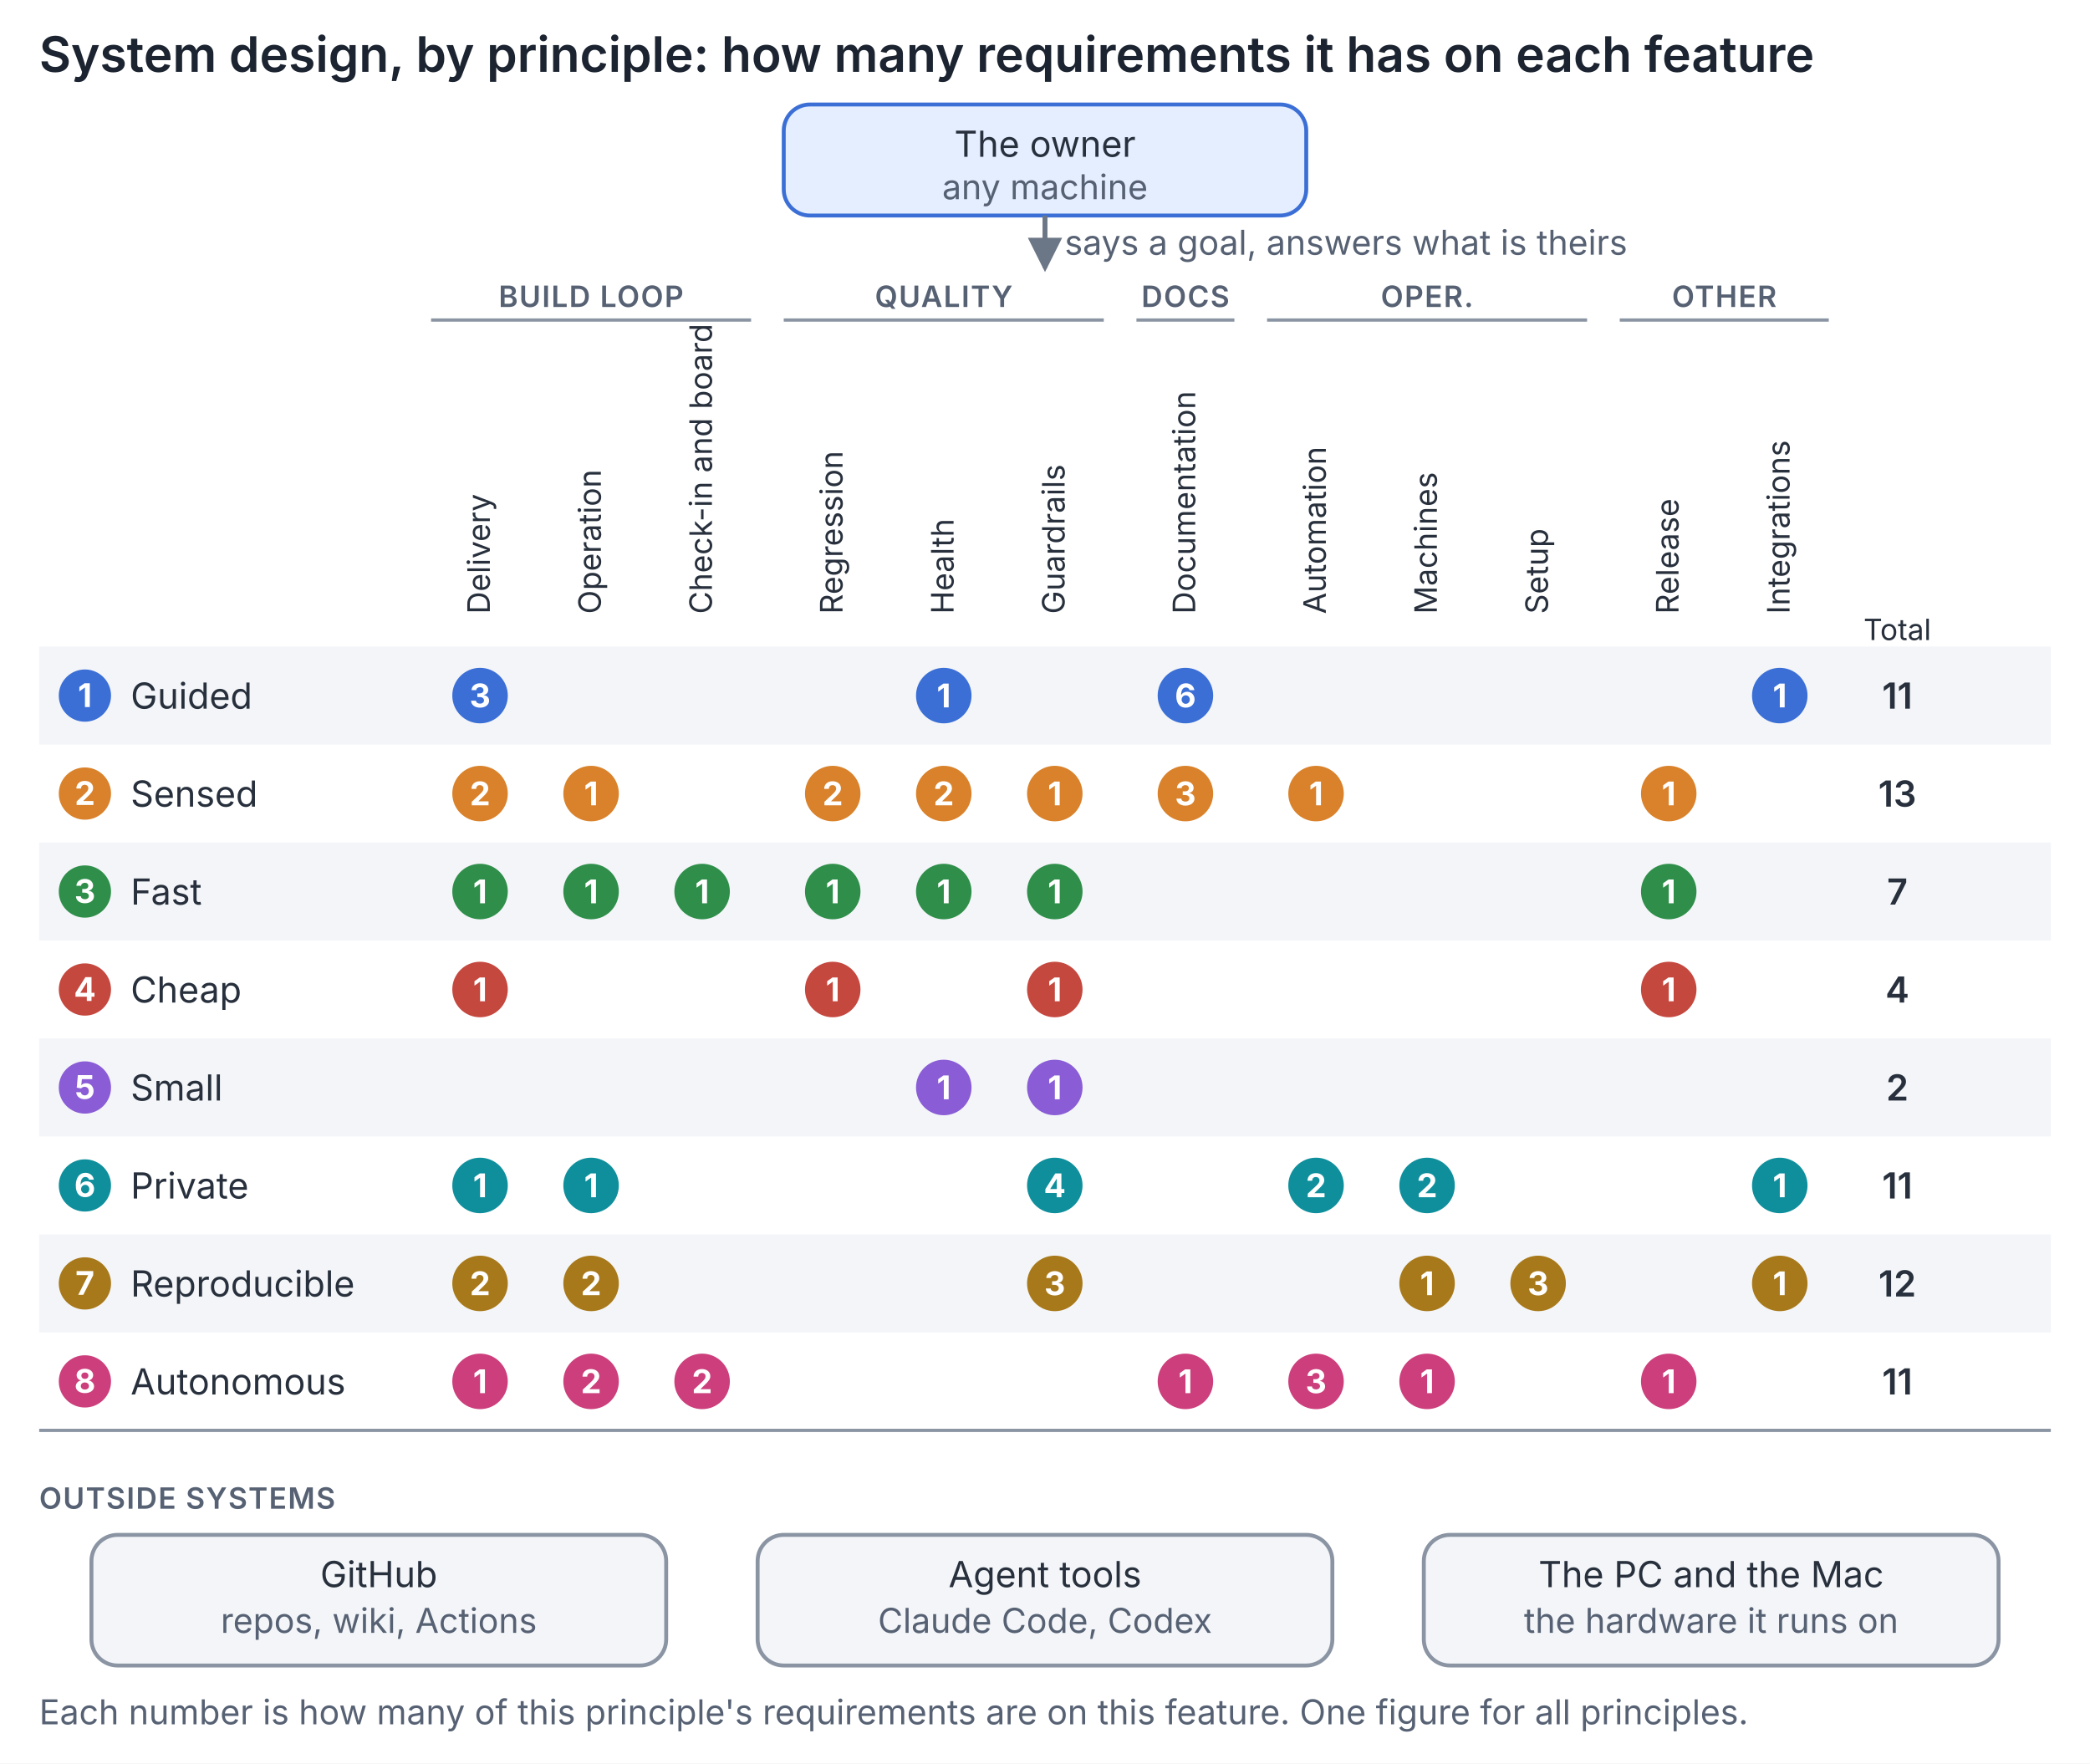
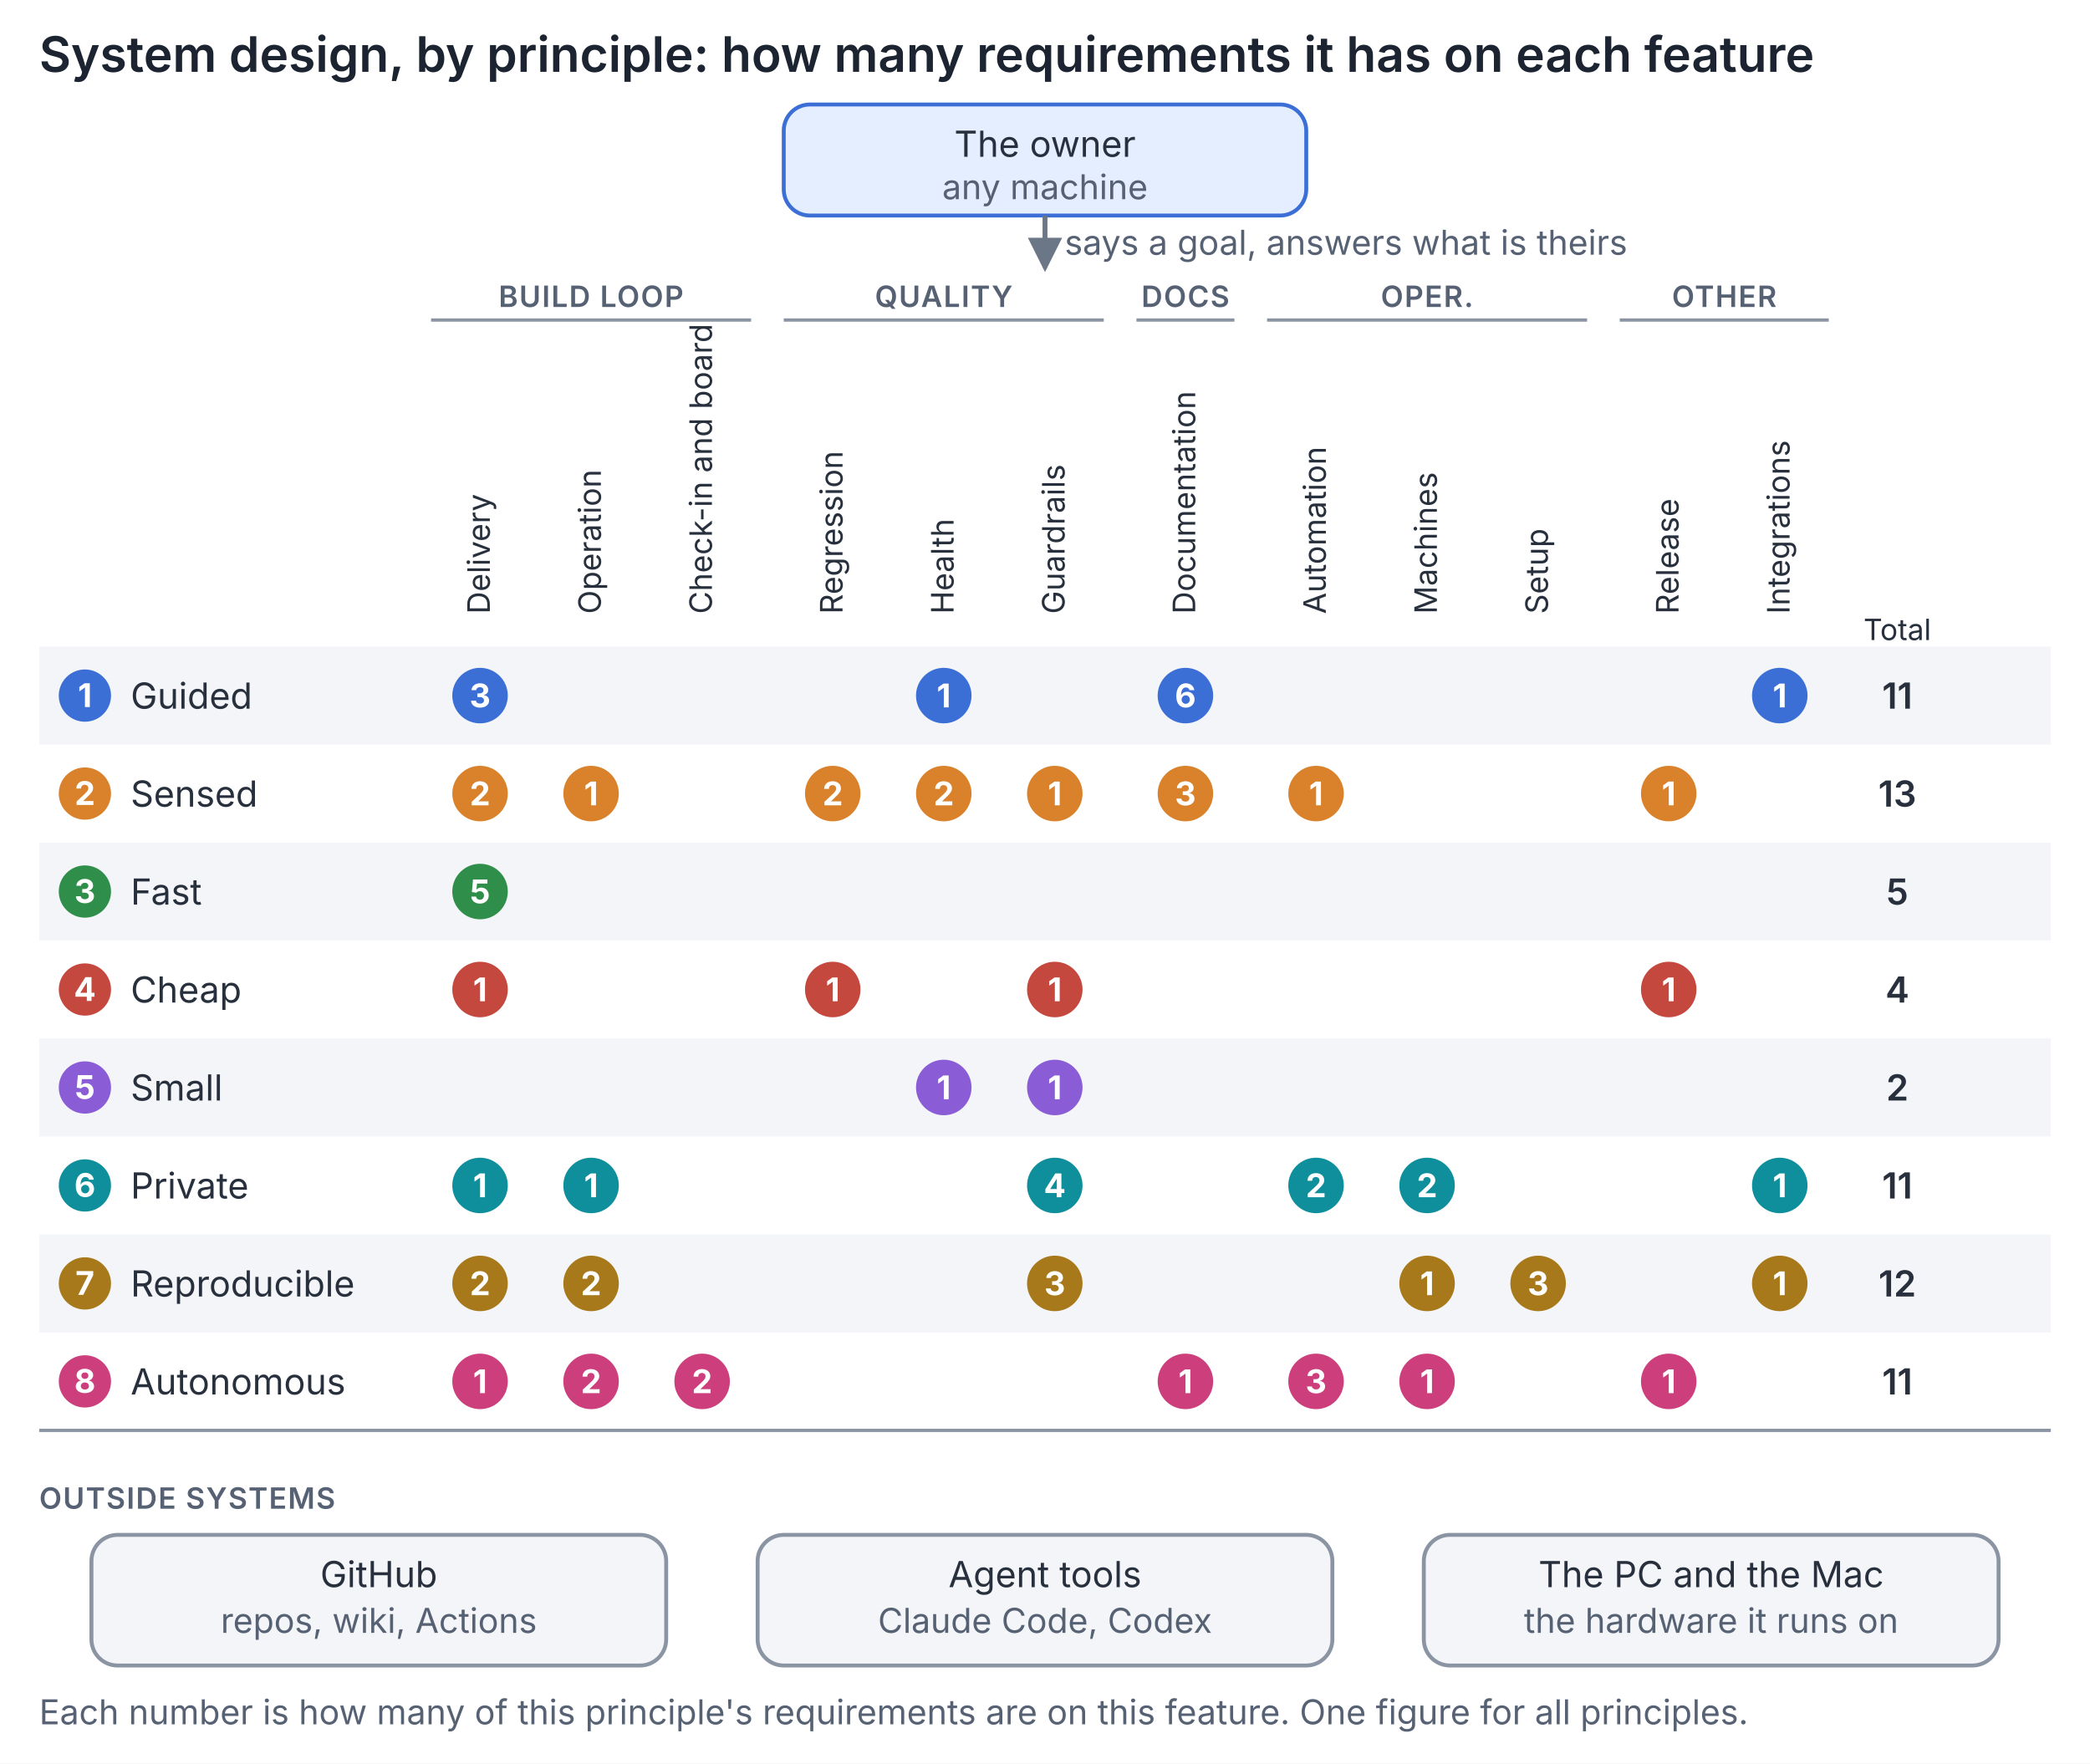
<svg xmlns="http://www.w3.org/2000/svg" viewBox="0 0 640 540" width="640" role="img" aria-label="System design, by principle: how many requirements it has on each feature">
  <style>.t{font:600 15px system-ui,-apple-system,Segoe UI,sans-serif;fill:#1b2430}.h{font:600 9px system-ui,-apple-system,Segoe UI,sans-serif;fill:#566173;letter-spacing:.04em}.s{font:400 11px system-ui,-apple-system,Segoe UI,sans-serif;fill:#27303c}.x{font:400 10.5px system-ui,-apple-system,Segoe UI,sans-serif;fill:#566173}.n{font:400 9px system-ui,-apple-system,Segoe UI,sans-serif;fill:#27303c}.k{font:700 10px system-ui,-apple-system,Segoe UI,sans-serif;fill:#fff}.bg{fill:#fff}.you{fill:#e4eeff;stroke:#3b6fd6}.box{fill:#f3f5f8;stroke:#8a94a3}.stripe{fill:#f3f5f8}.rule{stroke:#8a94a3;stroke-width:1}.a{stroke:#6b7686;stroke-width:1.5;fill:none}.ah{fill:#6b7686}.c1{fill:#3b6fd6}.c2{fill:#d9822b}.c3{fill:#2f8f4a}.c4{fill:#c5483f}.c5{fill:#8a5cd6}.c6{fill:#0f8f9c}.c7{fill:#a8791a}.c8{fill:#cc3f7c}@media (prefers-color-scheme: dark){.t{fill:#eef2f6}.h,.x{fill:#a3afbf}.s,.n{fill:#e1e7ee}.k{fill:#12171d}.bg{fill:#12171d}.you{fill:#162a4f;stroke:#6d9bf0}.box{fill:#222b36;stroke:#5c6b7d}.stripe{fill:#181e26}.rule{stroke:#5c6b7d}.a{stroke:#9aa7b8}.ah{fill:#9aa7b8}.c1{fill:#6d9bf0}.c2{fill:#f0a050}.c3{fill:#4fb56c}.c4{fill:#e0736a}.c5{fill:#b08cf0}.c6{fill:#3fc4d2}.c7{fill:#e0b84a}.c8{fill:#f07aa8}}</style>
  <defs>
    <marker id="ah" viewBox="0 0 8 8" refX="7" refY="4" markerWidth="7" markerHeight="7" orient="auto-start-reverse">
      <path d="M0 0 L8 4 L0 8 z" class="ah" />
    </marker>
  </defs>
  <rect width="640" height="540" class="bg" />
  <text x="12" y="22" class="t">System design, by principle: how many requirements it has on each feature</text>
  <rect x="240" y="32" width="160" height="34" rx="8" class="you" stroke-width="1.2" />
  <text x="320" y="48" text-anchor="middle" class="s">The owner</text>
  <text x="320" y="61" text-anchor="middle" class="x">any machine</text>
  <path d="M320 66 L320 82" class="a" marker-end="url(#ah)" />
  <text x="326" y="78" class="x">says a goal, answers what is theirs</text>
  <text x="181.0" y="94" text-anchor="middle" class="h">BUILD LOOP</text>
  <path d="M132 98 L230 98" class="rule" />
  <text x="289.0" y="94" text-anchor="middle" class="h">QUALITY</text>
  <path d="M240 98 L338 98" class="rule" />
  <text x="363.0" y="94" text-anchor="middle" class="h">DOCS</text>
  <path d="M348 98 L378 98" class="rule" />
  <text x="437.0" y="94" text-anchor="middle" class="h">OPER.</text>
  <path d="M388 98 L486 98" class="rule" />
  <text x="528.0" y="94" text-anchor="middle" class="h">OTHER</text>
  <path d="M496 98 L560 98" class="rule" />
  <text transform="translate(147.0 104) rotate(-90)" x="-84" y="3" class="n" style="font-size:9.5px">Delivery</text>
  <text transform="translate(181.0 104) rotate(-90)" x="-84" y="3" class="n" style="font-size:9.5px">Operation</text>
  <text transform="translate(215.0 104) rotate(-90)" x="-84" y="3" class="n" style="font-size:9.5px">Check-in and board</text>
  <text transform="translate(255.0 104) rotate(-90)" x="-84" y="3" class="n" style="font-size:9.5px">Regression</text>
  <text transform="translate(289.0 104) rotate(-90)" x="-84" y="3" class="n" style="font-size:9.5px">Health</text>
  <text transform="translate(323.0 104) rotate(-90)" x="-84" y="3" class="n" style="font-size:9.5px">Guardrails</text>
  <text transform="translate(363.0 104) rotate(-90)" x="-84" y="3" class="n" style="font-size:9.5px">Documentation</text>
  <text transform="translate(403.0 104) rotate(-90)" x="-84" y="3" class="n" style="font-size:9.5px">Automation</text>
  <text transform="translate(437.0 104) rotate(-90)" x="-84" y="3" class="n" style="font-size:9.5px">Machines</text>
  <text transform="translate(471.0 104) rotate(-90)" x="-84" y="3" class="n" style="font-size:9.5px">Setup</text>
  <text transform="translate(511.0 104) rotate(-90)" x="-84" y="3" class="n" style="font-size:9.5px">Release</text>
  <text transform="translate(545.0 104) rotate(-90)" x="-84" y="3" class="n" style="font-size:9.5px">Integrations</text>
  <text x="581.0" y="196" text-anchor="middle" class="n">Total</text>
  <rect x="12" y="198" width="616" height="30" class="stripe" />
  <circle cx="26" cy="213" r="8" class="c1" />
  <text x="26" y="216.5" text-anchor="middle" class="k">1</text>
  <text x="40" y="217" class="s">Guided</text>
  <circle cx="147.0" cy="213.0" r="8.5" class="c1" />
  <text x="147.0" y="216.6" text-anchor="middle" class="k">3</text>
  <circle cx="289.0" cy="213.0" r="8.5" class="c1" />
  <text x="289.0" y="216.6" text-anchor="middle" class="k">1</text>
  <circle cx="363.0" cy="213.0" r="8.5" class="c1" />
  <text x="363.0" y="216.6" text-anchor="middle" class="k">6</text>
  <circle cx="545.0" cy="213.0" r="8.5" class="c1" />
  <text x="545.0" y="216.6" text-anchor="middle" class="k">1</text>
  <text x="581.0" y="217" text-anchor="middle" class="s" style="font-weight:600">11</text>
  <circle cx="26" cy="243" r="8" class="c2" />
  <text x="26" y="246.5" text-anchor="middle" class="k">2</text>
  <text x="40" y="247" class="s">Sensed</text>
  <circle cx="147.0" cy="243.0" r="8.5" class="c2" />
  <text x="147.0" y="246.6" text-anchor="middle" class="k">2</text>
  <circle cx="181.0" cy="243.0" r="8.5" class="c2" />
  <text x="181.0" y="246.6" text-anchor="middle" class="k">1</text>
  <circle cx="255.0" cy="243.0" r="8.5" class="c2" />
  <text x="255.0" y="246.6" text-anchor="middle" class="k">2</text>
  <circle cx="289.0" cy="243.0" r="8.5" class="c2" />
  <text x="289.0" y="246.6" text-anchor="middle" class="k">2</text>
  <circle cx="323.0" cy="243.0" r="8.5" class="c2" />
  <text x="323.0" y="246.6" text-anchor="middle" class="k">1</text>
  <circle cx="363.0" cy="243.0" r="8.5" class="c2" />
  <text x="363.0" y="246.6" text-anchor="middle" class="k">3</text>
  <circle cx="403.0" cy="243.0" r="8.5" class="c2" />
  <text x="403.0" y="246.6" text-anchor="middle" class="k">1</text>
  <circle cx="511.0" cy="243.0" r="8.5" class="c2" />
  <text x="511.0" y="246.6" text-anchor="middle" class="k">1</text>
  <text x="581.0" y="247" text-anchor="middle" class="s" style="font-weight:600">13</text>
  <rect x="12" y="258" width="616" height="30" class="stripe" />
  <circle cx="26" cy="273" r="8" class="c3" />
  <text x="26" y="276.5" text-anchor="middle" class="k">3</text>
  <text x="40" y="277" class="s">Fast</text>
  <circle cx="147.0" cy="273.0" r="8.5" class="c3" />
-   <text x="147.0" y="276.6" text-anchor="middle" class="k">1</text>
-   <circle cx="181.0" cy="273.0" r="8.5" class="c3" />
-   <text x="181.0" y="276.6" text-anchor="middle" class="k">1</text>
-   <circle cx="215.0" cy="273.0" r="8.5" class="c3" />
-   <text x="215.0" y="276.6" text-anchor="middle" class="k">1</text>
-   <circle cx="255.0" cy="273.0" r="8.5" class="c3" />
-   <text x="255.0" y="276.6" text-anchor="middle" class="k">1</text>
-   <circle cx="289.0" cy="273.0" r="8.5" class="c3" />
-   <text x="289.0" y="276.6" text-anchor="middle" class="k">1</text>
-   <circle cx="323.0" cy="273.0" r="8.5" class="c3" />
-   <text x="323.0" y="276.6" text-anchor="middle" class="k">1</text>
-   <circle cx="511.0" cy="273.0" r="8.5" class="c3" />
-   <text x="511.0" y="276.6" text-anchor="middle" class="k">1</text>
-   <text x="581.0" y="277" text-anchor="middle" class="s" style="font-weight:600">7</text>
+   <text x="147.0" y="276.6" text-anchor="middle" class="k">5</text>
+   <text x="581.0" y="277" text-anchor="middle" class="s" style="font-weight:600">5</text>
  <circle cx="26" cy="303" r="8" class="c4" />
  <text x="26" y="306.5" text-anchor="middle" class="k">4</text>
  <text x="40" y="307" class="s">Cheap</text>
  <circle cx="147.0" cy="303.0" r="8.5" class="c4" />
  <text x="147.0" y="306.6" text-anchor="middle" class="k">1</text>
  <circle cx="255.0" cy="303.0" r="8.5" class="c4" />
  <text x="255.0" y="306.6" text-anchor="middle" class="k">1</text>
  <circle cx="323.0" cy="303.0" r="8.5" class="c4" />
  <text x="323.0" y="306.6" text-anchor="middle" class="k">1</text>
  <circle cx="511.0" cy="303.0" r="8.5" class="c4" />
  <text x="511.0" y="306.6" text-anchor="middle" class="k">1</text>
  <text x="581.0" y="307" text-anchor="middle" class="s" style="font-weight:600">4</text>
  <rect x="12" y="318" width="616" height="30" class="stripe" />
  <circle cx="26" cy="333" r="8" class="c5" />
  <text x="26" y="336.5" text-anchor="middle" class="k">5</text>
  <text x="40" y="337" class="s">Small</text>
  <circle cx="289.0" cy="333.0" r="8.5" class="c5" />
  <text x="289.0" y="336.6" text-anchor="middle" class="k">1</text>
  <circle cx="323.0" cy="333.0" r="8.5" class="c5" />
  <text x="323.0" y="336.6" text-anchor="middle" class="k">1</text>
  <text x="581.0" y="337" text-anchor="middle" class="s" style="font-weight:600">2</text>
  <circle cx="26" cy="363" r="8" class="c6" />
  <text x="26" y="366.5" text-anchor="middle" class="k">6</text>
  <text x="40" y="367" class="s">Private</text>
  <circle cx="147.0" cy="363.0" r="8.5" class="c6" />
  <text x="147.0" y="366.6" text-anchor="middle" class="k">1</text>
  <circle cx="181.0" cy="363.0" r="8.5" class="c6" />
  <text x="181.0" y="366.6" text-anchor="middle" class="k">1</text>
  <circle cx="323.0" cy="363.0" r="8.5" class="c6" />
  <text x="323.0" y="366.6" text-anchor="middle" class="k">4</text>
  <circle cx="403.0" cy="363.0" r="8.5" class="c6" />
  <text x="403.0" y="366.6" text-anchor="middle" class="k">2</text>
  <circle cx="437.0" cy="363.0" r="8.5" class="c6" />
  <text x="437.0" y="366.6" text-anchor="middle" class="k">2</text>
  <circle cx="545.0" cy="363.0" r="8.5" class="c6" />
  <text x="545.0" y="366.6" text-anchor="middle" class="k">1</text>
  <text x="581.0" y="367" text-anchor="middle" class="s" style="font-weight:600">11</text>
  <rect x="12" y="378" width="616" height="30" class="stripe" />
  <circle cx="26" cy="393" r="8" class="c7" />
  <text x="26" y="396.5" text-anchor="middle" class="k">7</text>
  <text x="40" y="397" class="s">Reproducible</text>
  <circle cx="147.0" cy="393.0" r="8.5" class="c7" />
  <text x="147.0" y="396.6" text-anchor="middle" class="k">2</text>
  <circle cx="181.0" cy="393.0" r="8.5" class="c7" />
  <text x="181.0" y="396.6" text-anchor="middle" class="k">2</text>
  <circle cx="323.0" cy="393.0" r="8.5" class="c7" />
  <text x="323.0" y="396.6" text-anchor="middle" class="k">3</text>
  <circle cx="437.0" cy="393.0" r="8.5" class="c7" />
  <text x="437.0" y="396.6" text-anchor="middle" class="k">1</text>
  <circle cx="471.0" cy="393.0" r="8.5" class="c7" />
  <text x="471.0" y="396.6" text-anchor="middle" class="k">3</text>
  <circle cx="545.0" cy="393.0" r="8.5" class="c7" />
  <text x="545.0" y="396.6" text-anchor="middle" class="k">1</text>
  <text x="581.0" y="397" text-anchor="middle" class="s" style="font-weight:600">12</text>
  <circle cx="26" cy="423" r="8" class="c8" />
  <text x="26" y="426.5" text-anchor="middle" class="k">8</text>
  <text x="40" y="427" class="s">Autonomous</text>
  <circle cx="147.0" cy="423.0" r="8.5" class="c8" />
  <text x="147.0" y="426.6" text-anchor="middle" class="k">1</text>
  <circle cx="181.0" cy="423.0" r="8.5" class="c8" />
  <text x="181.0" y="426.6" text-anchor="middle" class="k">2</text>
  <circle cx="215.0" cy="423.0" r="8.5" class="c8" />
  <text x="215.0" y="426.6" text-anchor="middle" class="k">2</text>
  <circle cx="363.0" cy="423.0" r="8.5" class="c8" />
  <text x="363.0" y="426.6" text-anchor="middle" class="k">1</text>
  <circle cx="403.0" cy="423.0" r="8.5" class="c8" />
  <text x="403.0" y="426.6" text-anchor="middle" class="k">3</text>
  <circle cx="437.0" cy="423.0" r="8.5" class="c8" />
  <text x="437.0" y="426.6" text-anchor="middle" class="k">1</text>
  <circle cx="511.0" cy="423.0" r="8.5" class="c8" />
  <text x="511.0" y="426.6" text-anchor="middle" class="k">1</text>
  <text x="581.0" y="427" text-anchor="middle" class="s" style="font-weight:600">11</text>
  <path d="M12 438 L628 438" class="rule" />
  <text x="12" y="462" class="h">OUTSIDE SYSTEMS</text>
  <rect x="28" y="470" width="176" height="40" rx="8" class="box" stroke-width="1.2" />
  <text x="116" y="486" text-anchor="middle" class="s">GitHub</text>
  <text x="116" y="500" text-anchor="middle" class="x">repos, wiki, Actions</text>
  <rect x="232" y="470" width="176" height="40" rx="8" class="box" stroke-width="1.2" />
  <text x="320" y="486" text-anchor="middle" class="s">Agent tools</text>
  <text x="320" y="500" text-anchor="middle" class="x">Claude Code, Codex</text>
  <rect x="436" y="470" width="176" height="40" rx="8" class="box" stroke-width="1.2" />
  <text x="524" y="486" text-anchor="middle" class="s">The PC and the Mac</text>
  <text x="524" y="500" text-anchor="middle" class="x">the hardware it runs on</text>
  <text x="12" y="528" class="x">Each number is how many of this principle's requirements are on this feature. One figure for all principles.</text>
</svg>
